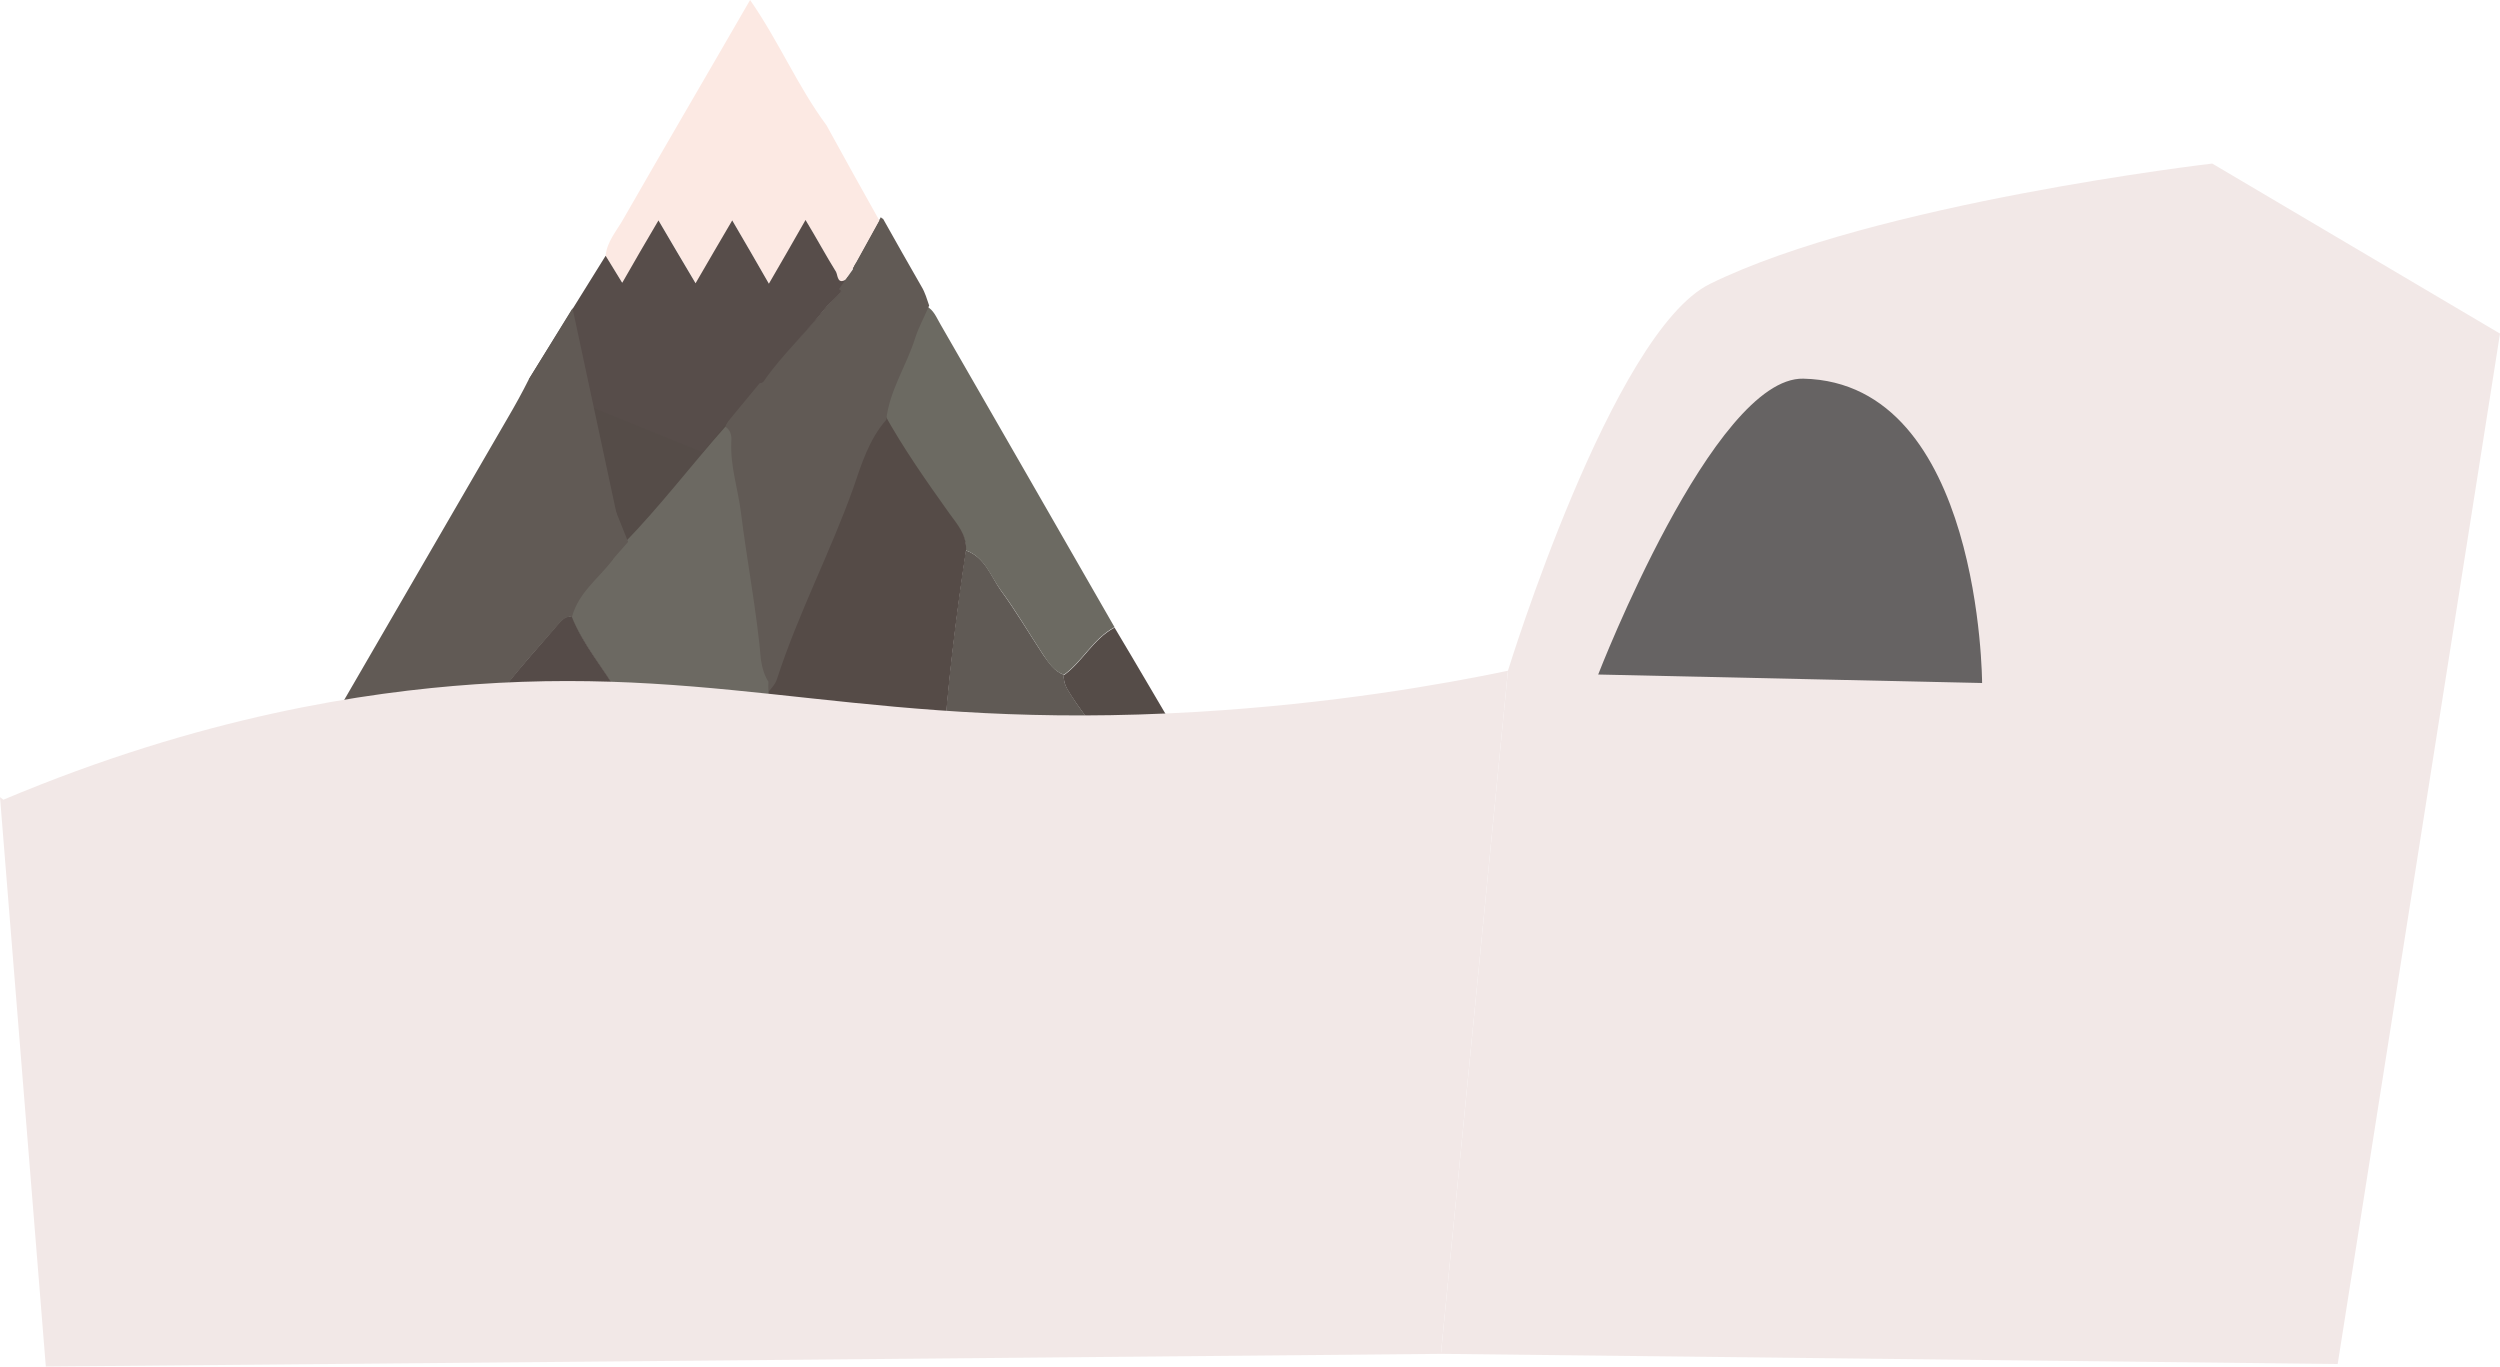
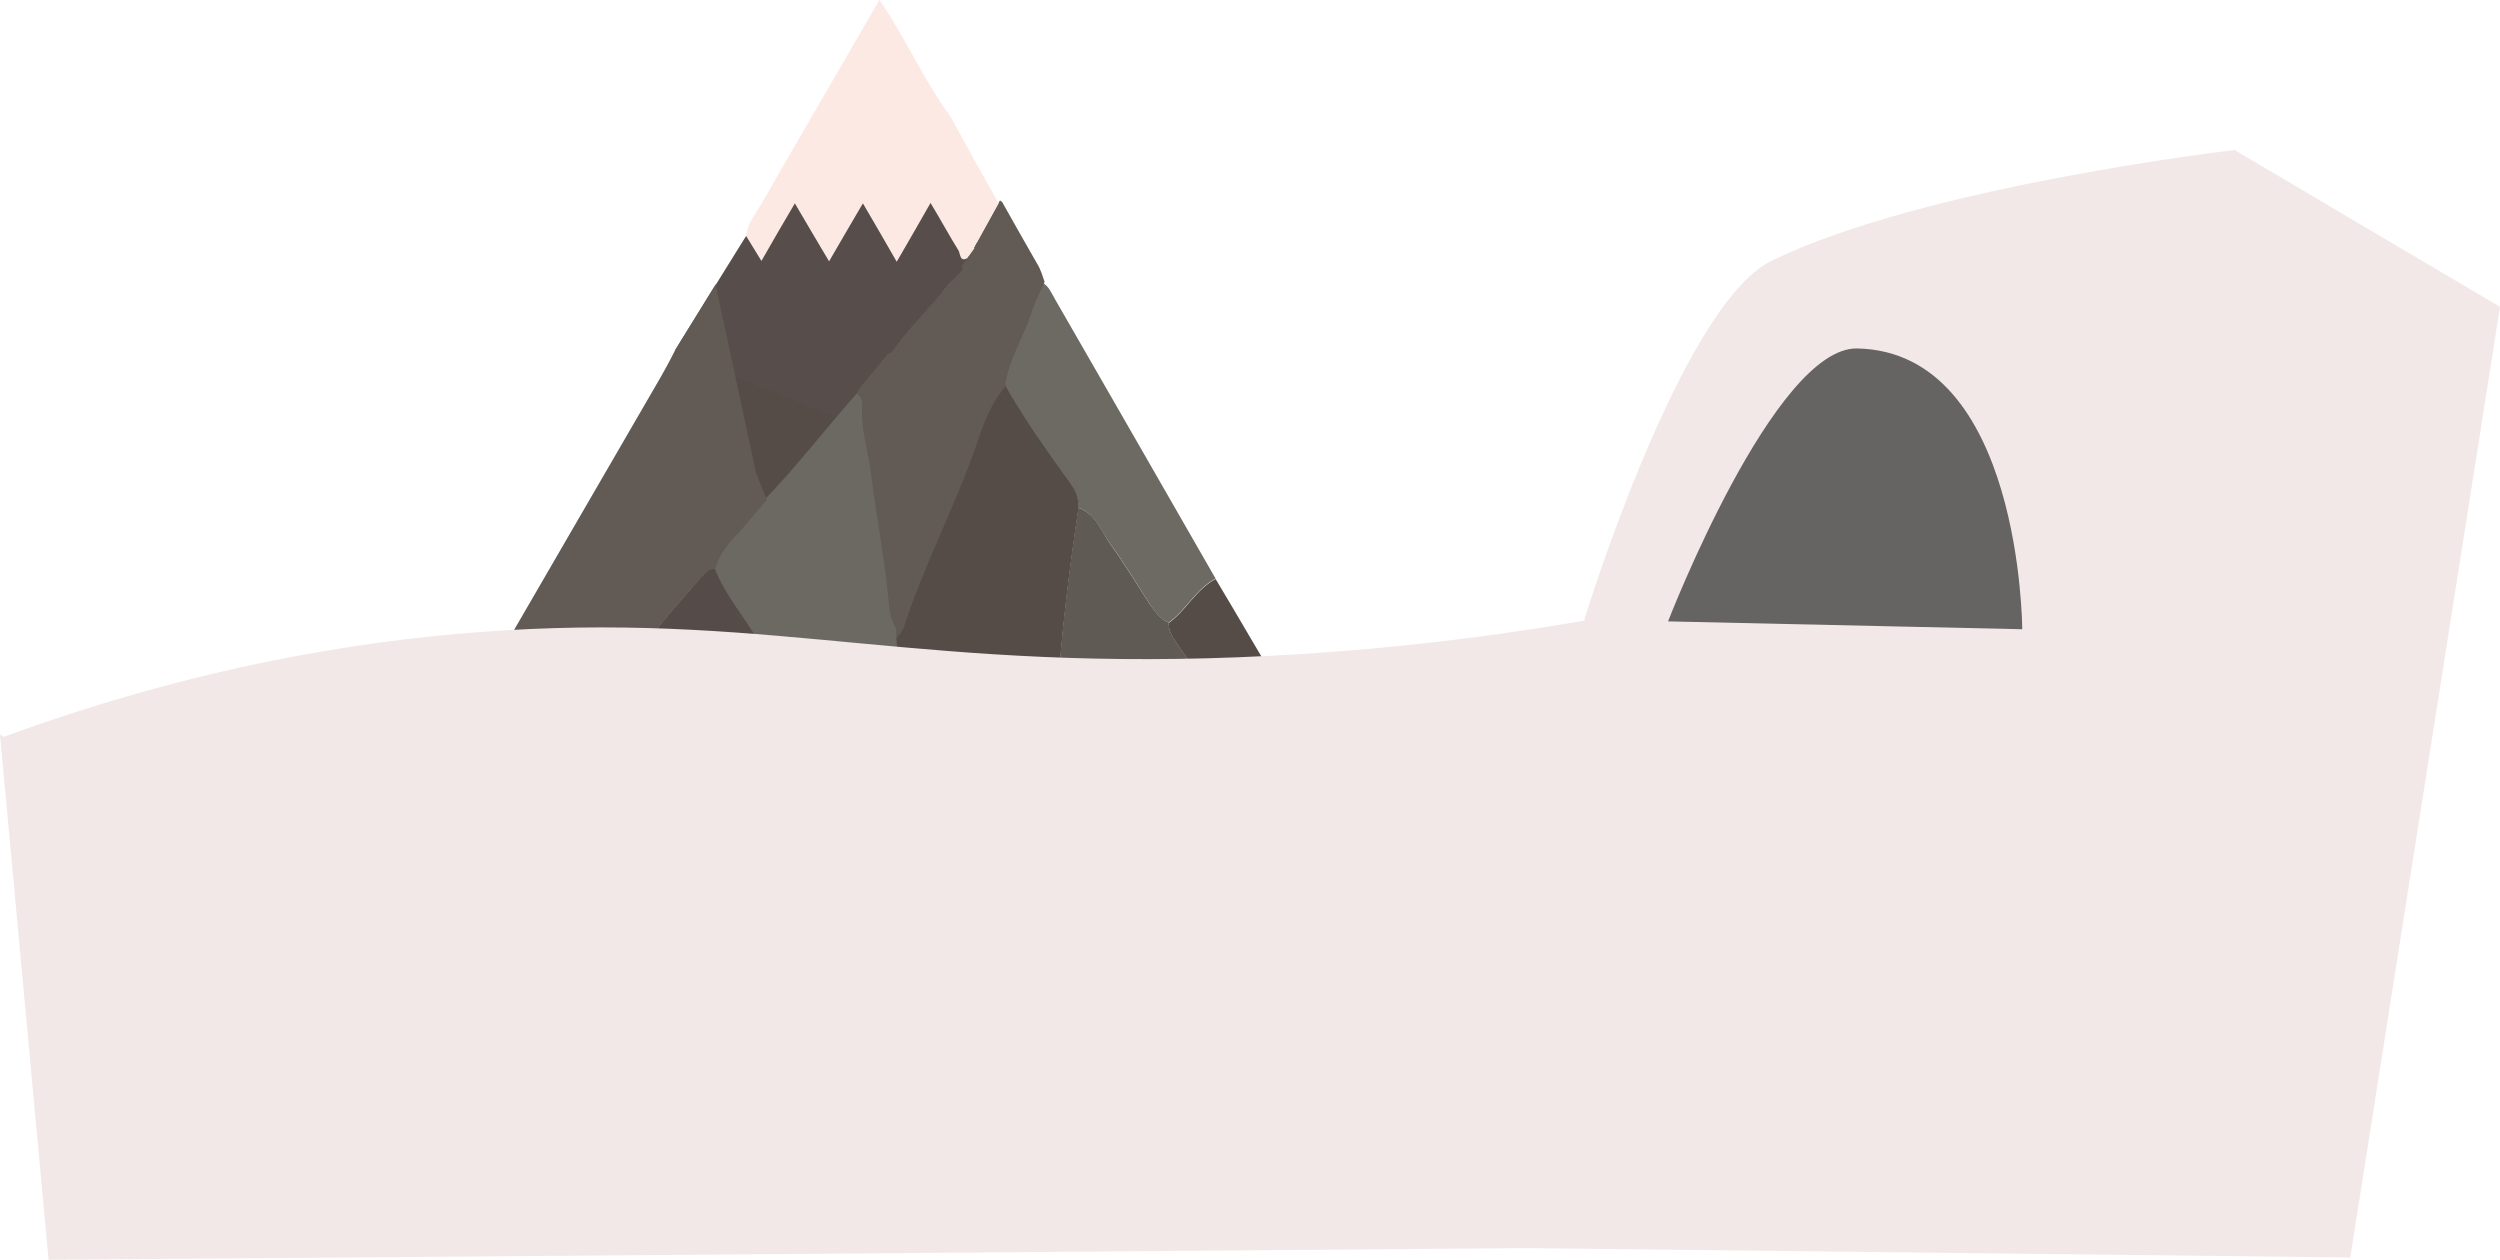
- <svg xmlns="http://www.w3.org/2000/svg" version="1.1" id="Layer_1" x="0px" y="0px" viewBox="0 0 158.55 86.668" style="enable-background:new 0 0 158.55 86.668;" xml:space="preserve">
+ <svg xmlns="http://www.w3.org/2000/svg" version="1.1" id="Layer_1" x="0px" y="0px" viewBox="0 0 171.866 86.609" style="enable-background:new 0 0 171.866 86.609;" xml:space="preserve">
  <g id="Layer_2">
    <g>
-       <path style="fill:#554C48;" d="M74.947,47.027c0.332,0.526,0.193,0.775-0.442,0.775c-1.495-0.028-2.989,0.139-4.484-0.083    c-0.332-1.384-1.328-2.408-2.049-3.543c-0.277-0.442-0.554-0.83-0.498-1.356c1.19-0.858,1.854-2.298,3.211-3.017    C72.095,42.156,73.507,44.592,74.947,47.027z" />
-       <path style="fill:#605A55;" d="M67.972,44.149c0.719,1.163,1.744,2.159,2.049,3.543c-3.405,0.221-6.809,0.166-10.214,0.028l0,0    c0.277-4.291,0.803-8.553,1.439-12.815c1.218,0.416,1.577,1.605,2.214,2.519c0.969,1.328,1.8,2.74,2.712,4.124    c0.36,0.498,0.692,1.024,1.301,1.246C67.418,43.318,67.695,43.706,67.972,44.149z" />
-       <path style="fill:#6C6A62;" d="M70.684,39.776c-1.356,0.719-2.021,2.159-3.211,3.017c-0.637-0.221-0.969-0.747-1.301-1.246    c-0.914-1.384-1.744-2.823-2.712-4.124c-0.665-0.914-1.024-2.104-2.214-2.519c0.056-0.914-0.554-1.577-1.052-2.27    c-1.439-2.021-2.879-4.069-4.096-6.228c0.221-1.8,1.246-3.321,1.772-5.01c0.221-0.665,0.554-1.328,0.858-1.993    c0.498,0.249,0.665,0.747,0.914,1.163C63.321,26.96,67.002,33.353,70.684,39.776z" />
-       <path style="fill:#554B47;" d="M60.201,32.547c0.508,0.705,1.1,1.354,1.072,2.314c-0.649,4.317-1.185,8.689-1.467,13.063    c-0.79,0.057-1.58,0.085-2.342,0.085c-2.793,0.057-5.586-0.028-8.379-0.028c0.028-1.58-0.621-3.047-0.508-4.627    c0.226-0.339,0.508-0.621,0.649-0.96c1.354-4.063,3.357-7.871,4.768-11.934c0.508-1.467,0.987-3.047,2.06-4.26    C57.267,28.4,58.734,30.489,60.201,32.547z" />
-       <path style="fill:#615A55;" d="M58.442,18.175c0.229,0.373,0.344,0.802,0.486,1.203c-0.286,0.688-0.659,1.346-0.888,2.062    c-0.544,1.747-1.632,3.321-1.832,5.183c-1.088,1.232-1.574,2.806-2.091,4.324c-1.46,4.094-3.494,7.96-4.839,12.112    c-0.115,0.373-0.429,0.659-0.659,0.974c-0.286-0.401-0.401-0.859-0.458-1.346c-0.286-3.264-0.917-6.471-1.317-9.707    c-0.2-1.547-0.715-3.092-0.63-4.667c0.029-0.401-0.057-0.802-0.486-1.002c0.229-0.659,0.917-1.059,0.945-1.804    c0.373-0.373,0.773-0.773,1.145-1.145c0.229,0.143-0.587,0.913-0.443,0.741c1.203-1.661,3.65-3.919,4.911-5.522    c0.486-0.63,1.288-1.059,1.403-1.947v-0.057c0.229,0.029,0.486,0.086,0.63-0.143c0.115-0.229-0.086-0.344-0.258-0.401    c0.601-1.088,1.203-2.176,1.804-3.264c0.029,0.057,0.086,0.086,0.143,0.115C56.782,15.283,57.612,16.715,58.442,18.175z" />
-       <path style="fill:#FCE9E3;" d="M52.415,7.944c1.108,2.021,2.215,4.014,3.35,6.035c-0.581,1.052-1.163,2.104-1.744,3.156    c-0.111,0.193-0.221,0.36-0.36,0.554v0.028c-0.581,0.36-0.526-0.277-0.637-0.47c-0.637-1.024-1.218-2.076-1.91-3.266    c-0.803,1.412-1.523,2.63-2.325,4.042c-0.803-1.412-1.55-2.658-2.325-4.014c-0.803,1.412-1.55,2.63-2.325,3.986    c-0.803-1.384-1.55-2.63-2.353-3.986c-0.803,1.384-1.523,2.63-2.298,3.958c-0.416-0.665-0.747-1.19-1.079-1.744    c0.083-0.914,0.719-1.605,1.135-2.353C42.175,9.273,44.859,4.705,47.571,0C49.399,2.63,50.589,5.481,52.415,7.944z" />
-       <path style="fill:#574D4A;" d="M53.025,17.245c0.111,0.221,0.083,0.83,0.637,0.47c-0.111,0.886-0.914,1.301-1.356,1.882    c-1.218,1.55-2.684,2.879-3.819,4.512c-0.111,0.193-0.277,0.249-0.498,0.111c0.526-1.827,0.083-3.128-1.328-3.681    c-0.719-0.277-1.273-0.665-1.8-1.163c-1.523-1.328-3.432-1.688-5.121-0.969l-0.278-0.471c0.775-1.356,1.495-2.602,2.298-3.958    c0.803,1.356,1.523,2.602,2.353,3.986c0.775-1.356,1.523-2.602,2.325-3.986c0.803,1.384,1.523,2.602,2.325,4.014    c0.803-1.384,1.523-2.63,2.325-4.042C51.806,15.14,52.388,16.22,53.025,17.245z" />
-       <path style="fill:#6C6962;" d="M48.734,43.235c-0.083,1.55,0.526,3.017,0.498,4.54c-2.658,0-5.287,0-7.944,0    c-0.416-1.412-1.439-2.491-2.131-3.765c-0.914-1.661-2.214-3.128-2.961-4.926c0.416-1.523,1.688-2.435,2.574-3.598    c0.249-0.332,0.609-0.609,0.692-1.052c2.298-2.353,4.263-4.954,6.449-7.418c0.416,0.193,0.498,0.581,0.47,0.969    c-0.083,1.55,0.416,2.989,0.609,4.512c0.388,3.128,0.996,6.228,1.273,9.384C48.347,42.405,48.485,42.848,48.734,43.235z" />
-       <path style="fill:#554C48;" d="M46.908,25.327c-0.056,0.719-0.692,1.107-0.914,1.744c-2.159,2.435-4.152,5.065-6.449,7.418    c-0.775-2.049-1.273-4.179-1.854-6.256c-0.221-0.83-0.637-1.633-0.47-2.574c1.412-0.083,2.712-0.498,3.737-1.55    c0.498-0.526,0.858-0.193,1.246,0.139C43.613,25.382,45.108,25.964,46.908,25.327z" />
-       <path style="fill:#554B48;" d="M41.344,47.774c-4.207,0-8.414-0.028-12.622-0.028l0,0c0.83-1.605,2.214-2.823,3.321-4.235    c1.052-1.328,2.186-2.574,3.266-3.847c0.249-0.305,0.498-0.609,0.941-0.581c0.719,1.8,2.021,3.266,2.961,4.926    C39.905,45.256,40.929,46.335,41.344,47.774z" />
-       <path style="fill:#615A55;" d="M38.852,35.513c-0.914,1.19-2.159,2.076-2.574,3.598c-0.442-0.028-0.692,0.277-0.941,0.581    c-1.107,1.273-2.242,2.519-3.266,3.847c-1.107,1.412-2.491,2.602-3.321,4.235c-0.637,0-1.328,0.028-1.965,0.028    c-1.966,0.028-3.931,0.028-5.896,0.056c-0.803,0-0.941-0.249-0.526-0.941c3.958-6.809,7.889-13.619,11.847-20.427    c0.47-0.803,0.914-1.605,1.328-2.435c1.052,0.581,1.91,1.523,3.238,1.467c0.166,0.056,0.332,0.083,0.47,0.139    c-0.193,0.914,0.221,1.744,0.47,2.574C38.271,30.309,39.101,35.153,38.852,35.513z" />
-       <polygon style="fill:#574D4A;" points="36.777,25.52 44.561,28.681 50.648,21.311 41.838,17.307 39.461,17.936 38.41,16.22     33.538,24.054   " />
-       <polygon style="fill:#615A55;" points="39.434,34.128 36.31,19.55 33.538,24.054 38.852,35.513   " />
-       <polyline style="fill:#615A55;" points="39.835,34.368 38.072,36.371 38.873,31.965   " />
-       <polyline style="fill:#615A55;" points="54.081,17.092 53.92,17.321 53.276,18.237 53.203,18.342 55.294,19.737 56.42,18.193     54.253,16.714   " />
+       <path style="fill:#554C48;" d="M87.831,47.027c0.332,0.526,0.193,0.775-0.442,0.775c-1.495-0.028-2.989,0.139-4.484-0.083    c-0.332-1.384-1.328-2.408-2.049-3.543c-0.277-0.442-0.554-0.83-0.498-1.356c1.19-0.858,1.854-2.298,3.211-3.017    C84.979,42.156,86.391,44.592,87.831,47.027z" />
+       <path style="fill:#605A55;" d="M80.856,44.149c0.719,1.163,1.744,2.159,2.049,3.543c-3.405,0.221-6.809,0.166-10.214,0.028l0,0    c0.277-4.291,0.803-8.553,1.439-12.815c1.218,0.416,1.577,1.605,2.214,2.519c0.969,1.328,1.8,2.74,2.712,4.124    c0.36,0.498,0.692,1.024,1.301,1.246C80.302,43.318,80.579,43.706,80.856,44.149z" />
+       <path style="fill:#6C6A62;" d="M83.568,39.776c-1.356,0.719-2.021,2.159-3.211,3.017c-0.637-0.221-0.969-0.747-1.301-1.246    c-0.914-1.384-1.744-2.823-2.712-4.124c-0.665-0.914-1.024-2.104-2.214-2.519c0.056-0.914-0.554-1.577-1.052-2.27    c-1.439-2.021-2.879-4.069-4.096-6.228c0.221-1.8,1.246-3.321,1.772-5.01c0.221-0.665,0.554-1.328,0.858-1.993    c0.498,0.249,0.665,0.747,0.914,1.163C76.205,26.96,79.886,33.353,83.568,39.776z" />
+       <path style="fill:#554B47;" d="M73.084,32.547c0.508,0.705,1.1,1.354,1.072,2.314c-0.649,4.317-1.185,8.689-1.467,13.063    c-0.79,0.057-1.58,0.085-2.342,0.085c-2.793,0.057-5.586-0.028-8.379-0.028c0.028-1.58-0.621-3.047-0.508-4.627    c0.226-0.339,0.508-0.621,0.649-0.96c1.354-4.063,3.357-7.871,4.768-11.934c0.508-1.467,0.987-3.047,2.06-4.26    C70.151,28.4,71.618,30.489,73.084,32.547z" />
+       <path style="fill:#615A55;" d="M71.326,18.175c0.229,0.373,0.344,0.802,0.486,1.203c-0.286,0.688-0.659,1.346-0.888,2.062    c-0.544,1.747-1.632,3.321-1.832,5.183c-1.088,1.232-1.574,2.806-2.091,4.324c-1.46,4.094-3.494,7.96-4.839,12.112    c-0.115,0.373-0.429,0.659-0.659,0.974c-0.286-0.401-0.401-0.859-0.458-1.346c-0.286-3.264-0.917-6.471-1.317-9.707    c-0.2-1.547-0.715-3.092-0.63-4.667c0.029-0.401-0.057-0.802-0.486-1.002c0.229-0.659,0.917-1.059,0.945-1.804    c0.373-0.373,0.773-0.773,1.145-1.145c0.229,0.143-0.587,0.913-0.443,0.741c1.203-1.661,3.65-3.919,4.911-5.522    c0.486-0.63,1.288-1.059,1.403-1.947v-0.057c0.229,0.029,0.486,0.086,0.63-0.143c0.115-0.229-0.086-0.344-0.258-0.401    c0.601-1.088,1.203-2.176,1.804-3.264c0.029,0.057,0.086,0.086,0.143,0.115C69.666,15.283,70.496,16.715,71.326,18.175z" />
+       <path style="fill:#FCE9E3;" d="M65.299,7.944c1.108,2.021,2.215,4.014,3.35,6.035c-0.581,1.052-1.163,2.104-1.744,3.156    c-0.111,0.193-0.221,0.36-0.36,0.554v0.028c-0.581,0.36-0.526-0.277-0.637-0.47c-0.637-1.024-1.218-2.076-1.91-3.266    c-0.803,1.412-1.523,2.63-2.325,4.042c-0.803-1.412-1.55-2.658-2.325-4.014c-0.803,1.412-1.55,2.63-2.325,3.986    c-0.803-1.384-1.55-2.63-2.353-3.986c-0.803,1.384-1.523,2.63-2.298,3.958c-0.416-0.665-0.747-1.19-1.079-1.744    c0.083-0.914,0.719-1.605,1.135-2.353C55.058,9.273,57.743,4.705,60.455,0C62.283,2.63,63.473,5.481,65.299,7.944z" />
+       <path style="fill:#574D4A;" d="M65.909,17.245c0.111,0.221,0.083,0.83,0.637,0.47c-0.111,0.886-0.914,1.301-1.356,1.882    c-1.218,1.55-2.684,2.879-3.819,4.512c-0.111,0.193-0.277,0.249-0.498,0.111c0.526-1.827,0.083-3.128-1.328-3.681    c-0.719-0.277-1.273-0.665-1.8-1.163c-1.523-1.328-3.432-1.688-5.121-0.969l-0.278-0.471c0.775-1.356,1.495-2.602,2.298-3.958    c0.803,1.356,1.523,2.602,2.353,3.986c0.775-1.356,1.523-2.602,2.325-3.986c0.803,1.384,1.523,2.602,2.325,4.014    c0.803-1.384,1.523-2.63,2.325-4.042C64.69,15.14,65.272,16.22,65.909,17.245z" />
+       <path style="fill:#6C6962;" d="M61.618,43.235c-0.083,1.55,0.526,3.017,0.498,4.54c-2.658,0-5.287,0-7.944,0    c-0.416-1.412-1.439-2.491-2.131-3.765c-0.914-1.661-2.214-3.128-2.961-4.926c0.416-1.523,1.688-2.435,2.574-3.598    c0.249-0.332,0.609-0.609,0.692-1.052c2.298-2.353,4.263-4.954,6.449-7.418c0.416,0.193,0.498,0.581,0.47,0.969    c-0.083,1.55,0.416,2.989,0.609,4.512c0.388,3.128,0.996,6.228,1.273,9.384C61.231,42.405,61.369,42.848,61.618,43.235z" />
+       <path style="fill:#554C48;" d="M59.792,25.327c-0.056,0.719-0.692,1.107-0.914,1.744c-2.159,2.435-4.152,5.065-6.449,7.418    c-0.775-2.049-1.273-4.179-1.854-6.256c-0.221-0.83-0.637-1.633-0.47-2.574c1.412-0.083,2.712-0.498,3.737-1.55    c0.498-0.526,0.858-0.193,1.246,0.139C56.497,25.382,57.992,25.964,59.792,25.327z" />
+       <path style="fill:#554B48;" d="M54.227,47.774c-4.207,0-8.414-0.028-12.622-0.028l0,0c0.83-1.605,2.214-2.823,3.321-4.235    c1.052-1.328,2.186-2.574,3.266-3.847c0.249-0.305,0.498-0.609,0.941-0.581c0.719,1.8,2.021,3.266,2.961,4.926    C52.789,45.256,53.813,46.335,54.227,47.774z" />
+       <path style="fill:#615A55;" d="M51.736,35.513c-0.914,1.19-2.159,2.076-2.574,3.598c-0.442-0.028-0.692,0.277-0.941,0.581    c-1.107,1.273-2.242,2.519-3.266,3.847c-1.107,1.412-2.491,2.602-3.321,4.235c-0.637,0-1.328,0.028-1.965,0.028    c-1.966,0.028-3.931,0.028-5.896,0.056c-0.803,0-0.941-0.249-0.526-0.941c3.958-6.809,7.889-13.619,11.847-20.427    c0.47-0.803,0.914-1.605,1.328-2.435c1.052,0.581,1.91,1.523,3.238,1.467c0.166,0.056,0.332,0.083,0.47,0.139    c-0.193,0.914,0.221,1.744,0.47,2.574C51.155,30.309,51.985,35.153,51.736,35.513z" />
+       <polygon style="fill:#574D4A;" points="49.661,25.52 57.445,28.681 63.532,21.311 54.722,17.307 52.345,17.936 51.294,16.22     46.422,24.054   " />
+       <polygon style="fill:#615A55;" points="52.318,34.128 49.194,19.55 46.422,24.054 51.736,35.513   " />
+       <polyline style="fill:#615A55;" points="52.719,34.368 50.956,36.371 51.757,31.965   " />
+       <polyline style="fill:#615A55;" points="66.965,17.092 66.804,17.321 66.16,18.237 66.087,18.342 68.178,19.737 69.304,18.193     67.137,16.714   " />
    </g>
  </g>
-   <g>
-     <g>
-       <path style="fill:#F2E8E7;" d="M0.215,50.718c12.593-5.301,22.98-6.835,29.896-7.319c16.468-1.157,25.294,2.96,45.799,1.749    c8.557-0.511,15.473-1.722,19.724-2.61l-4.252,43.324L2.906,86.668L0,50.556" />
-       <path style="fill:#F2E8E7;" d="M95.635,42.538c0,0,6.602-21.478,12.81-24.533c10.452-5.143,31.855-7.632,31.855-7.632    l18.25,10.784l-10.294,65.35l-21.312-65.873l21.312,65.873l-56.872-0.646" />
-       <path style="fill:#666363;" d="M114.37,24.015c11.291,0.25,11.335,19.303,11.335,19.303l-24.348-0.54    C101.357,42.777,108.663,23.888,114.37,24.015z" />
-     </g>
-   </g>
+   <path style="fill:#F2E8E7;" d="M0.247,50.658c14.479-5.301,26.42-6.835,34.371-7.319c18.934-1.157,29.081,2.96,52.655,1.749  c9.838-0.511,17.789-1.722,22.677-2.61l-4.888,43.324L3.341,86.609L0,50.497" />
+   <path style="fill:#F2E8E7;" d="M108.951,42.478c0,0,6.602-21.478,12.81-24.533c10.452-5.143,31.855-7.632,31.855-7.632l18.25,10.784  l-10.294,65.35l-21.312-65.873l21.312,65.873l-56.872-0.646" />
+   <path style="fill:#666363;" d="M127.686,23.955c11.291,0.25,11.335,19.303,11.335,19.303l-24.348-0.54  C114.673,42.718,121.979,23.828,127.686,23.955z" />
</svg>
